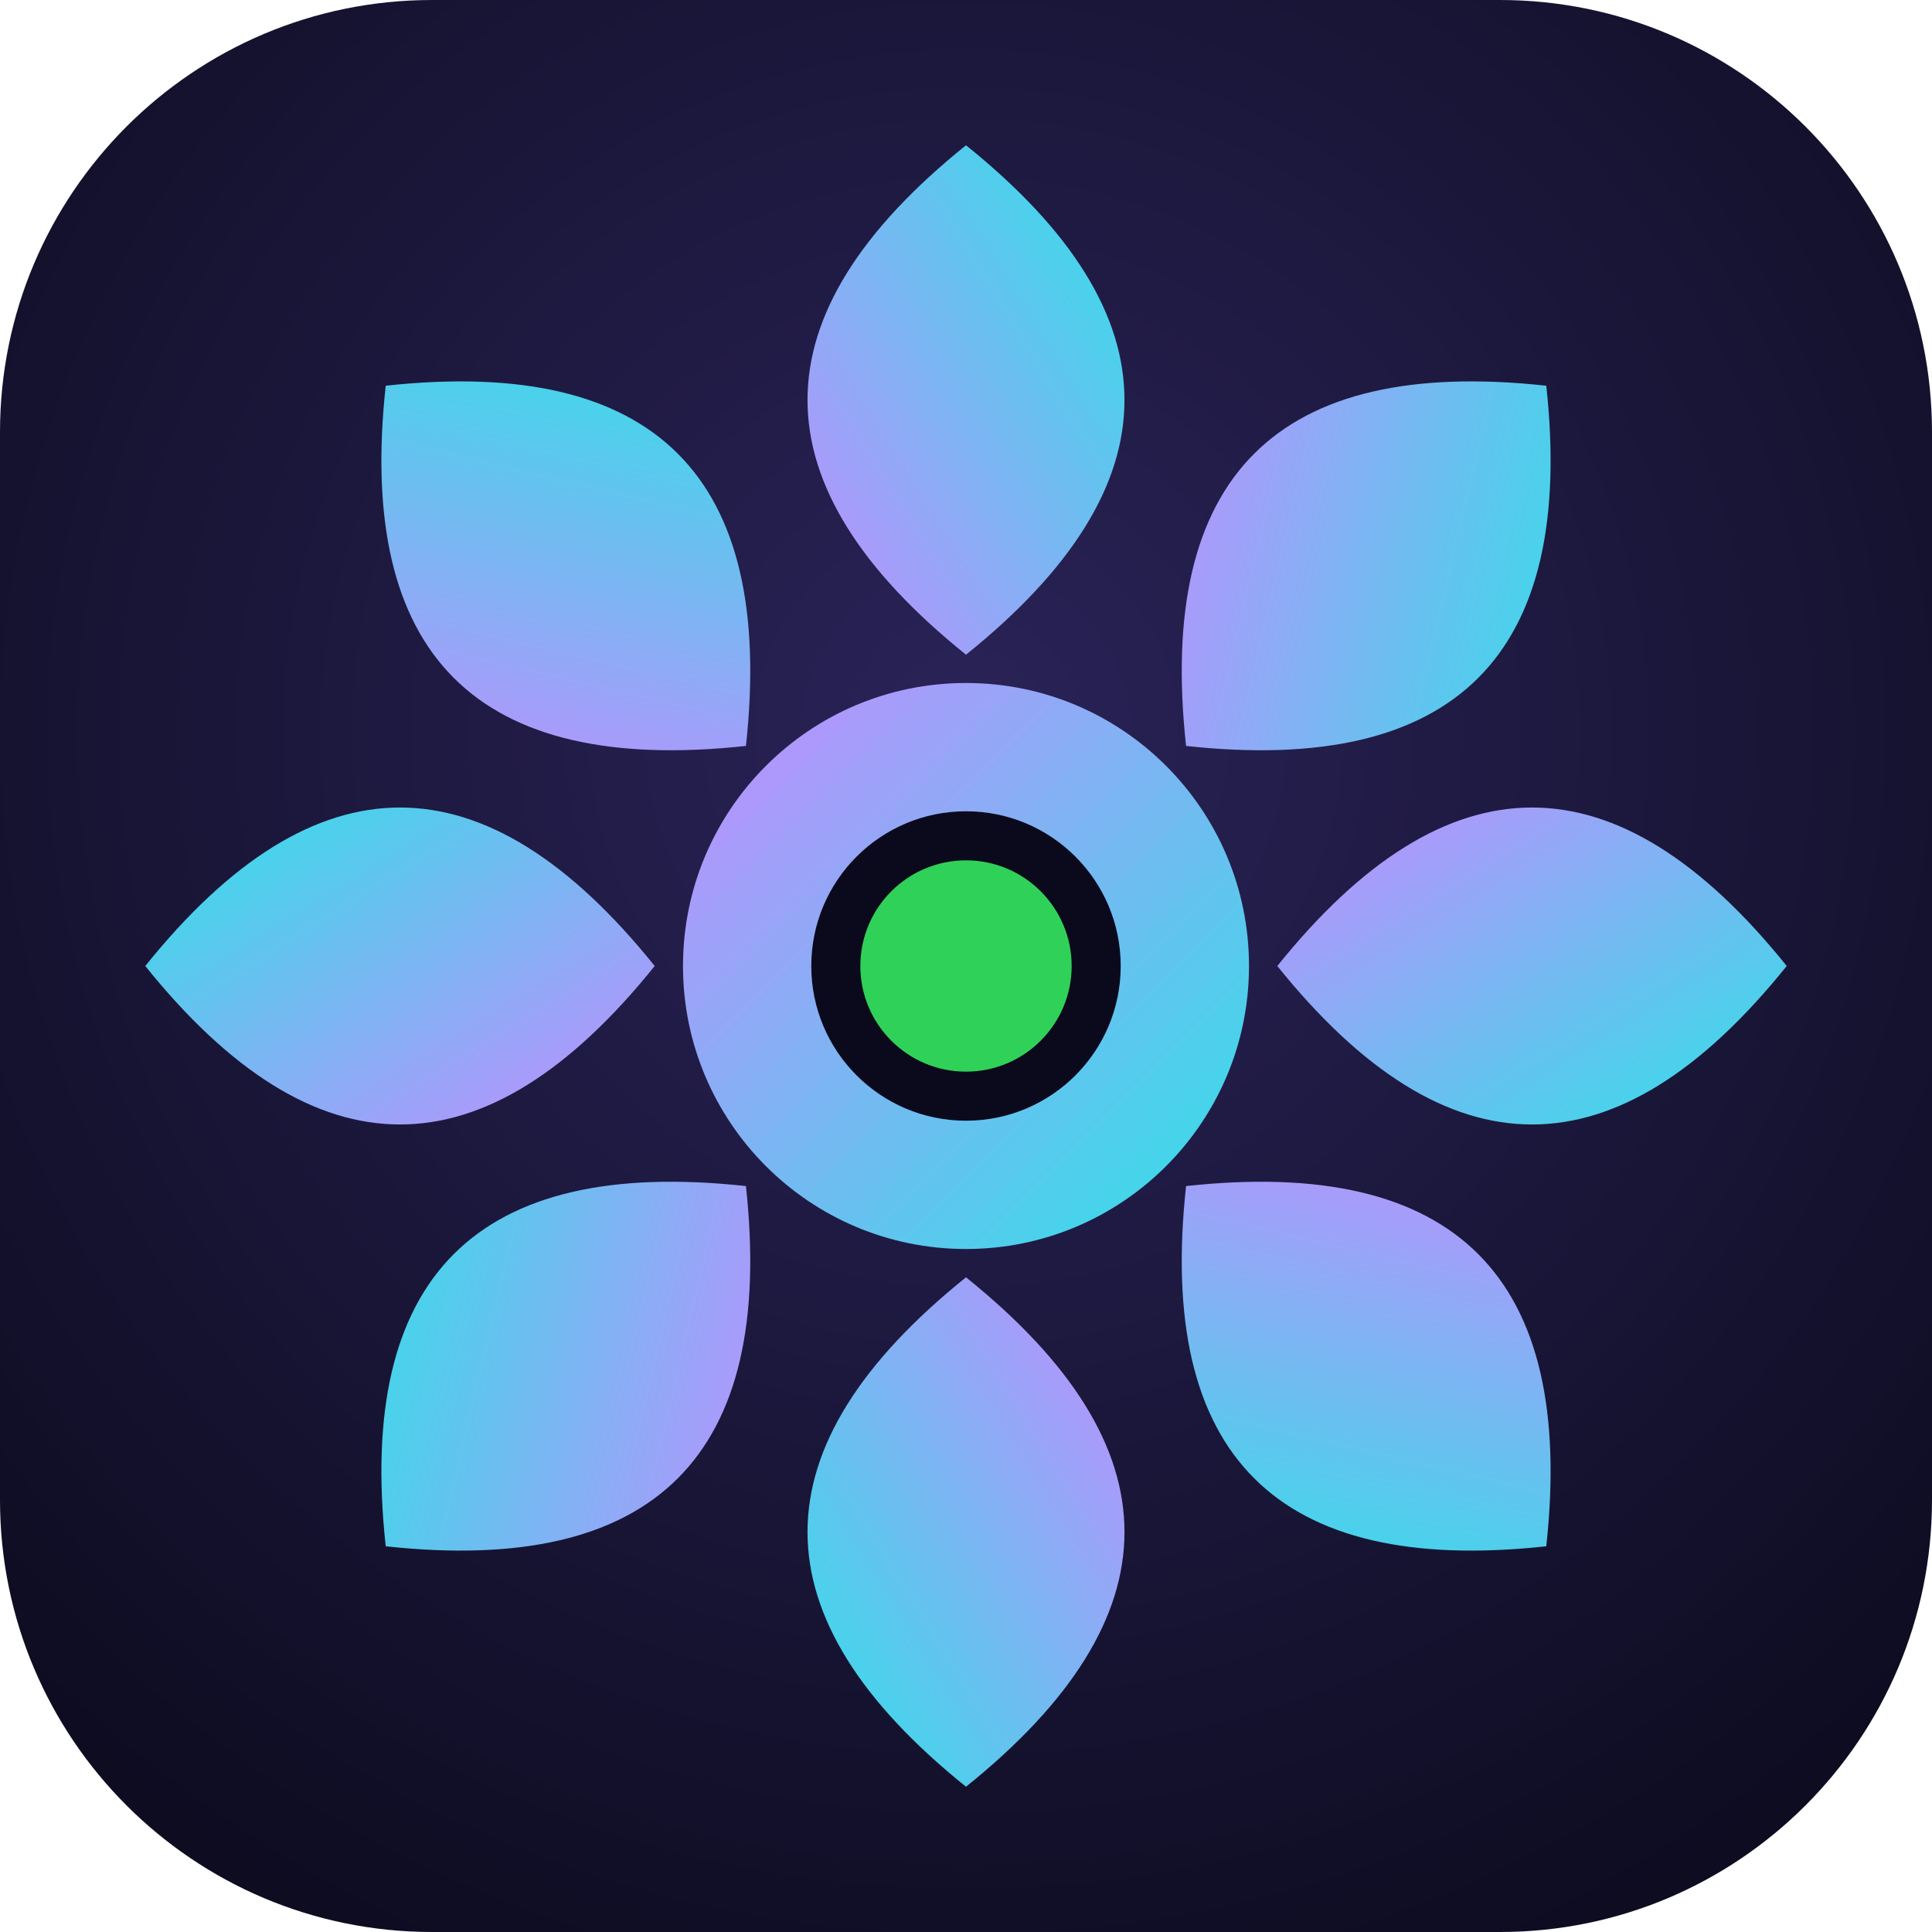
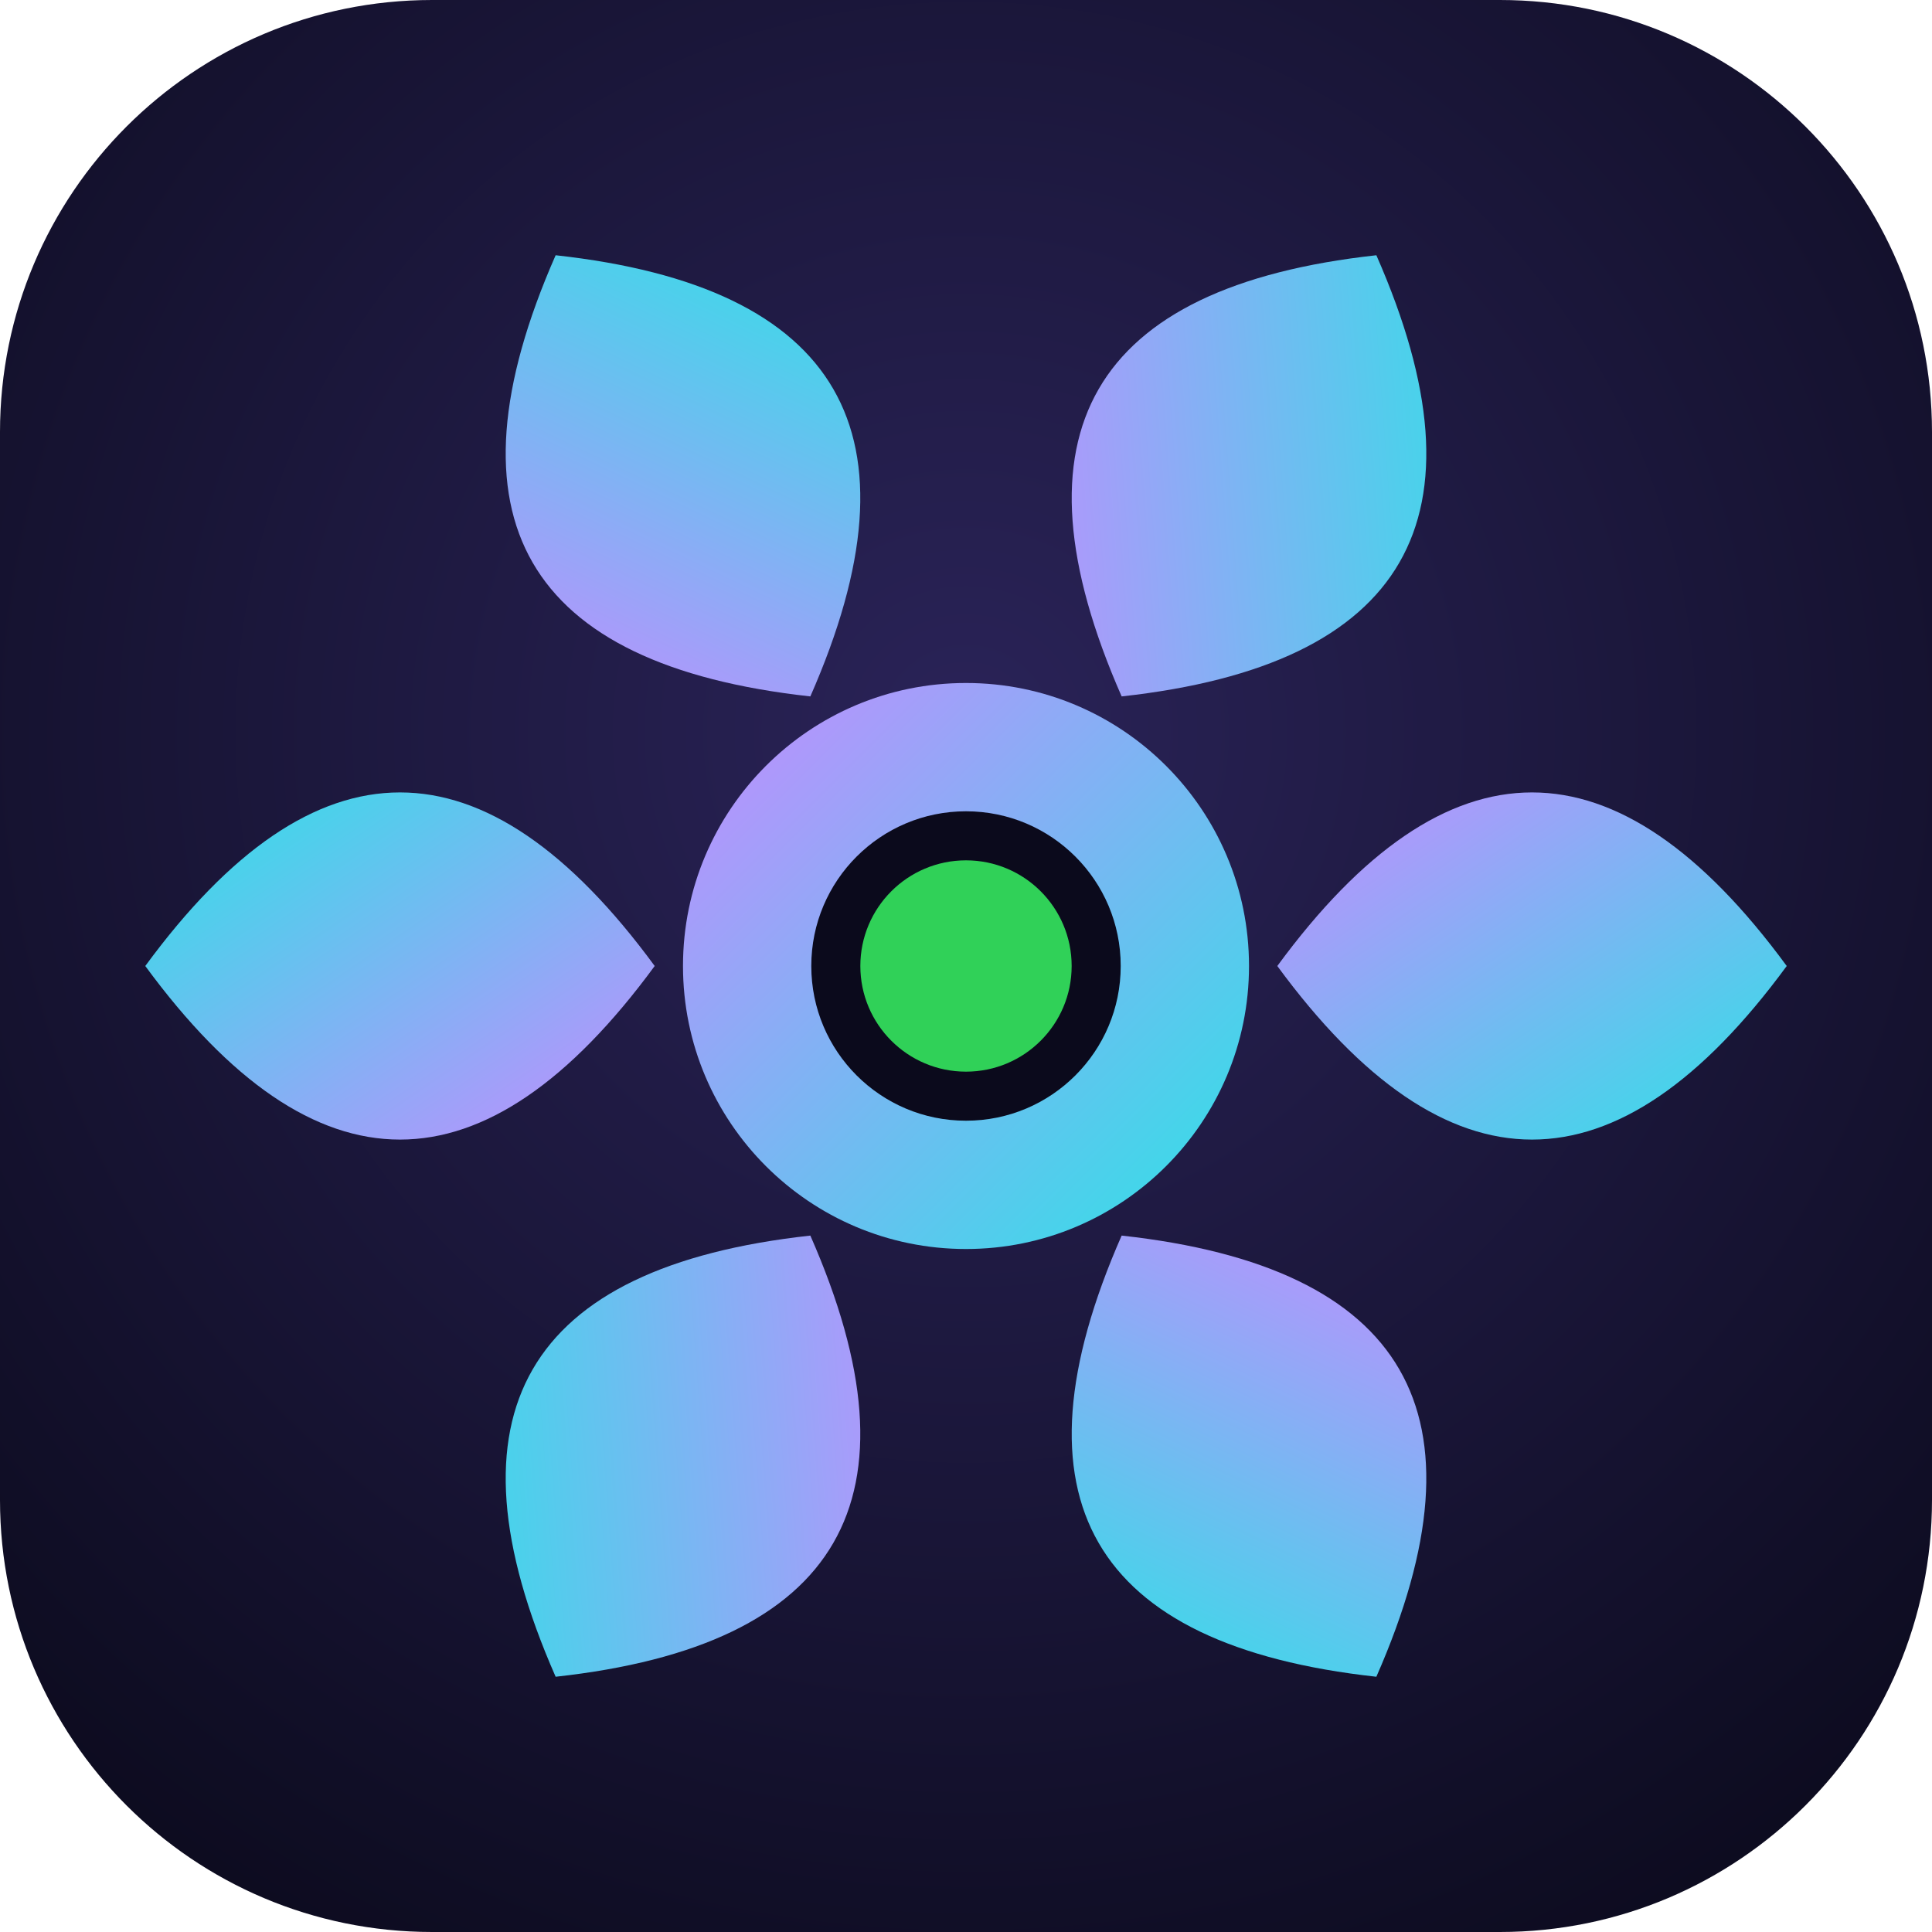
<svg xmlns="http://www.w3.org/2000/svg" viewBox="0 0 1024 1024" width="1024" height="1024">
  <defs>
    <radialGradient id="asbg" cx="50%" cy="38%" r="75%">
      <stop offset="0" stop-color="#2a2358" />
      <stop offset="1" stop-color="#0b0a1c" />
    </radialGradient>
    <linearGradient id="asg" x1="0" y1="0" x2="1" y2="1">
      <stop offset="0" stop-color="#c58bff" />
      <stop offset="1" stop-color="#2de2e6" />
    </linearGradient>
  </defs>
  <rect width="1024" height="1024" rx="229" fill="url(#asbg)" />
-   <path transform="translate(812.0 512.0) rotate(0.0)" d="M-135.0 0Q0 -168.0 135.0 0Q0 168.0 -135.0 0Z" fill="url(#asg)" />
-   <path transform="translate(724.1 724.1) rotate(45.0)" d="M-135.0 0Q0 -168.0 135.0 0Q0 168.0 -135.0 0Z" fill="url(#asg)" />
-   <path transform="translate(512.0 812.0) rotate(90.0)" d="M-135.0 0Q0 -168.0 135.0 0Q0 168.0 -135.0 0Z" fill="url(#asg)" />
-   <path transform="translate(299.9 724.1) rotate(135.0)" d="M-135.0 0Q0 -168.0 135.0 0Q0 168.0 -135.0 0Z" fill="url(#asg)" />
-   <path transform="translate(212.0 512.0) rotate(180.0)" d="M-135.0 0Q0 -168.0 135.0 0Q0 168.0 -135.0 0Z" fill="url(#asg)" />
-   <path transform="translate(299.9 299.9) rotate(225.0)" d="M-135.0 0Q0 -168.0 135.0 0Q0 168.0 -135.0 0Z" fill="url(#asg)" />
-   <path transform="translate(512.0 212.0) rotate(270.0)" d="M-135.0 0Q0 -168.0 135.0 0Q0 168.0 -135.0 0Z" fill="url(#asg)" />
-   <path transform="translate(724.1 299.9) rotate(315.0)" d="M-135.0 0Q0 -168.0 135.0 0Q0 168.0 -135.0 0Z" fill="url(#asg)" />
+   <path transform="translate(812.0 512.0) rotate(0.0)" d="M-135.0 0Q0 -184.0 135.0 0Q0 184.0 -135.0 0Z" fill="url(#asg)" />
+   <path transform="translate(662.0 771.8) rotate(60.0)" d="M-135.0 0Q0 -184.0 135.0 0Q0 184.0 -135.0 0Z" fill="url(#asg)" />
+   <path transform="translate(362.0 771.8) rotate(120.0)" d="M-135.0 0Q0 -184.0 135.0 0Q0 184.0 -135.0 0Z" fill="url(#asg)" />
+   <path transform="translate(212.0 512.0) rotate(180.0)" d="M-135.0 0Q0 -184.0 135.0 0Q0 184.0 -135.0 0Z" fill="url(#asg)" />
+   <path transform="translate(362.0 252.2) rotate(240.0)" d="M-135.0 0Q0 -184.0 135.0 0Q0 184.0 -135.0 0Z" fill="url(#asg)" />
+   <path transform="translate(662.0 252.2) rotate(300.0)" d="M-135.0 0Q0 -184.0 135.0 0Q0 184.0 -135.0 0Z" fill="url(#asg)" />
  <circle cx="512" cy="512" r="150" fill="url(#asg)" />
  <circle cx="512" cy="512" r="82" fill="#0b0a1c" />
  <circle cx="512" cy="512" r="56" fill="#30d158" />
</svg>
